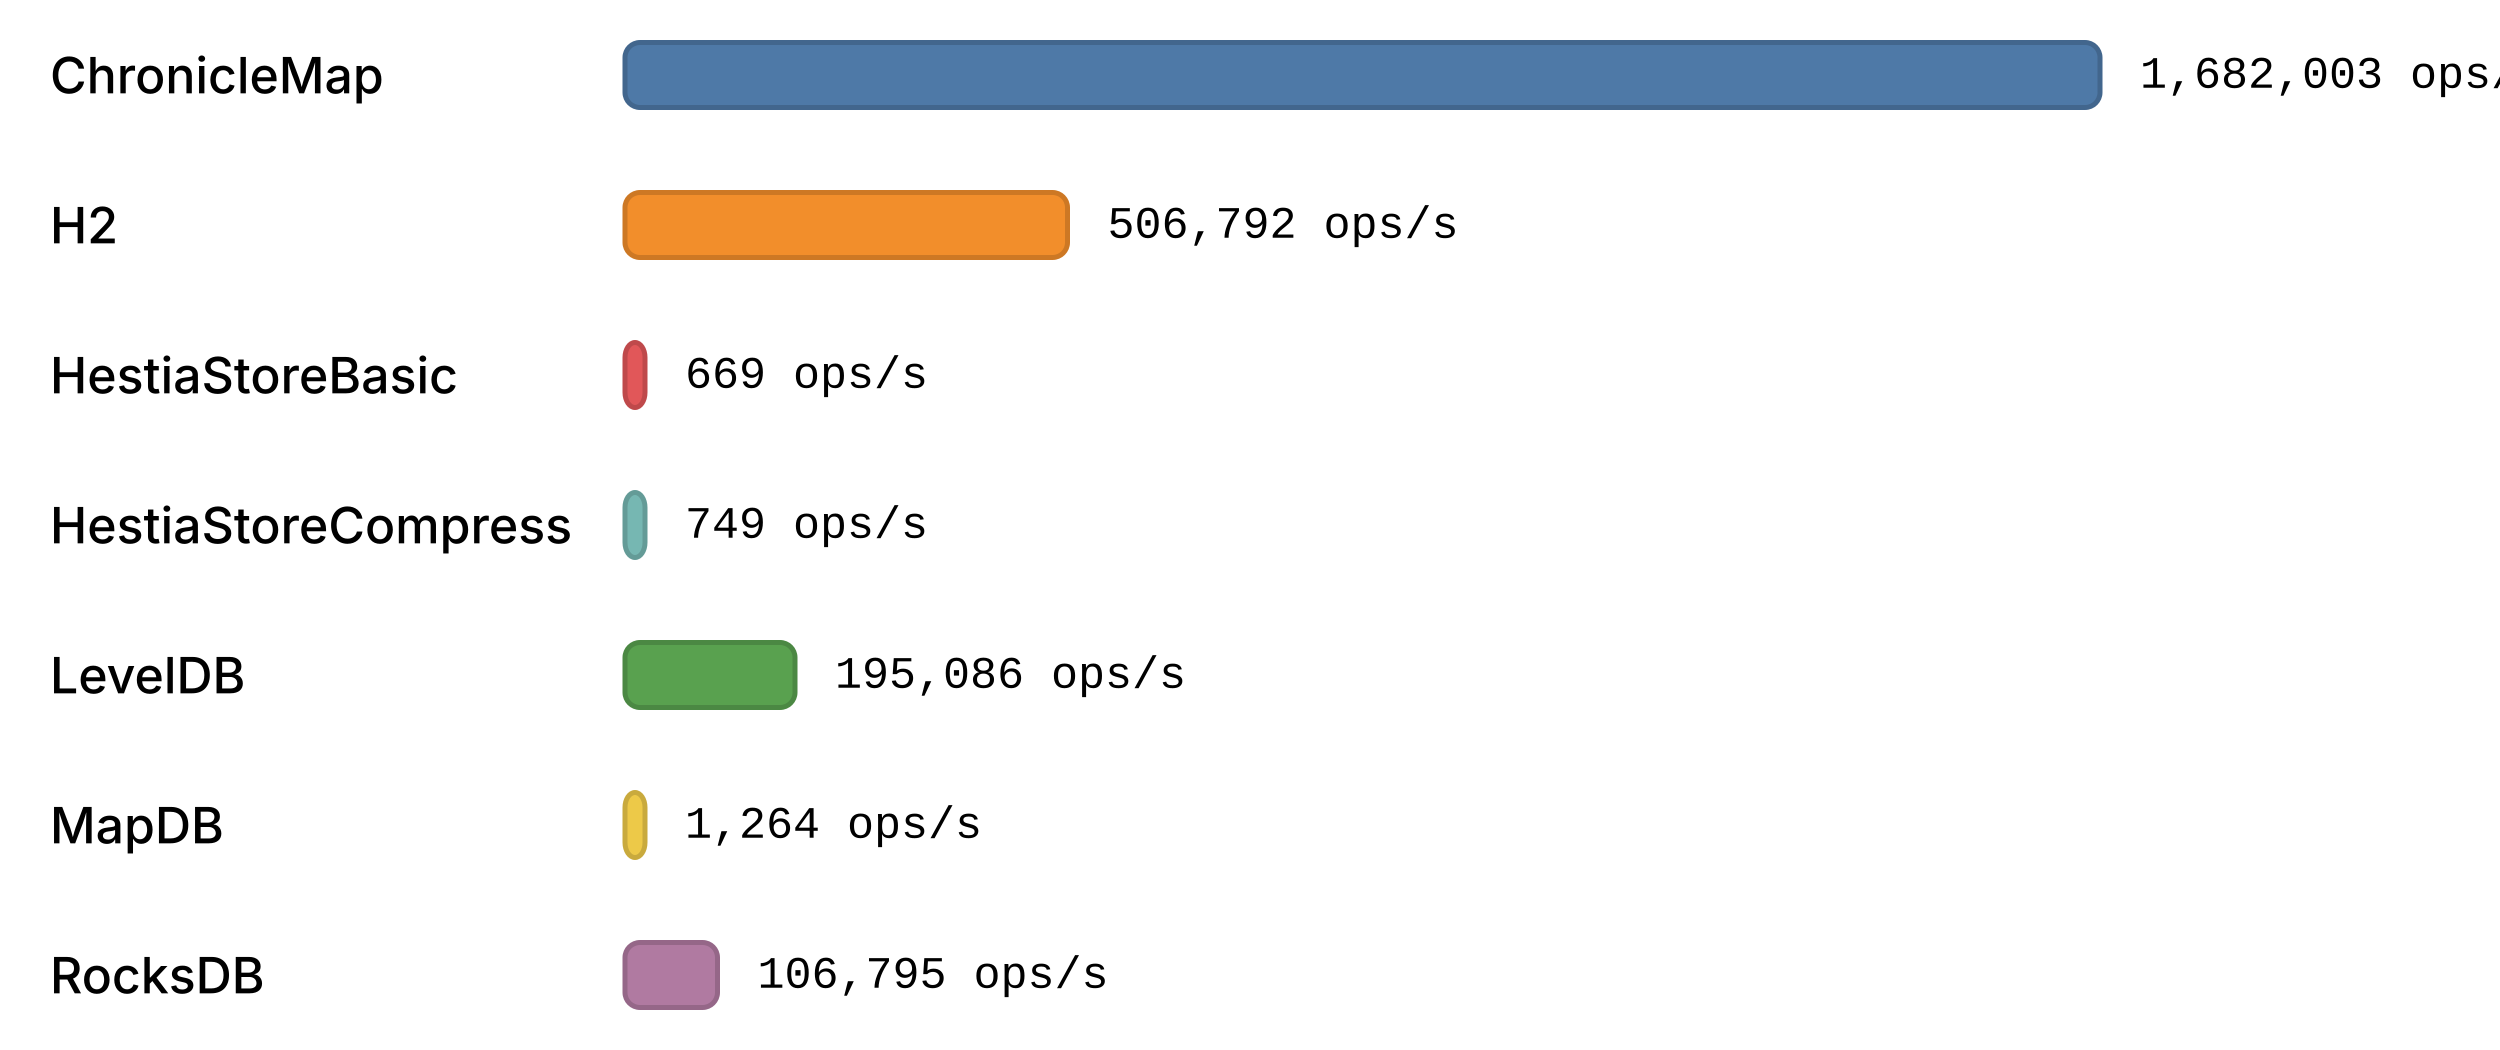
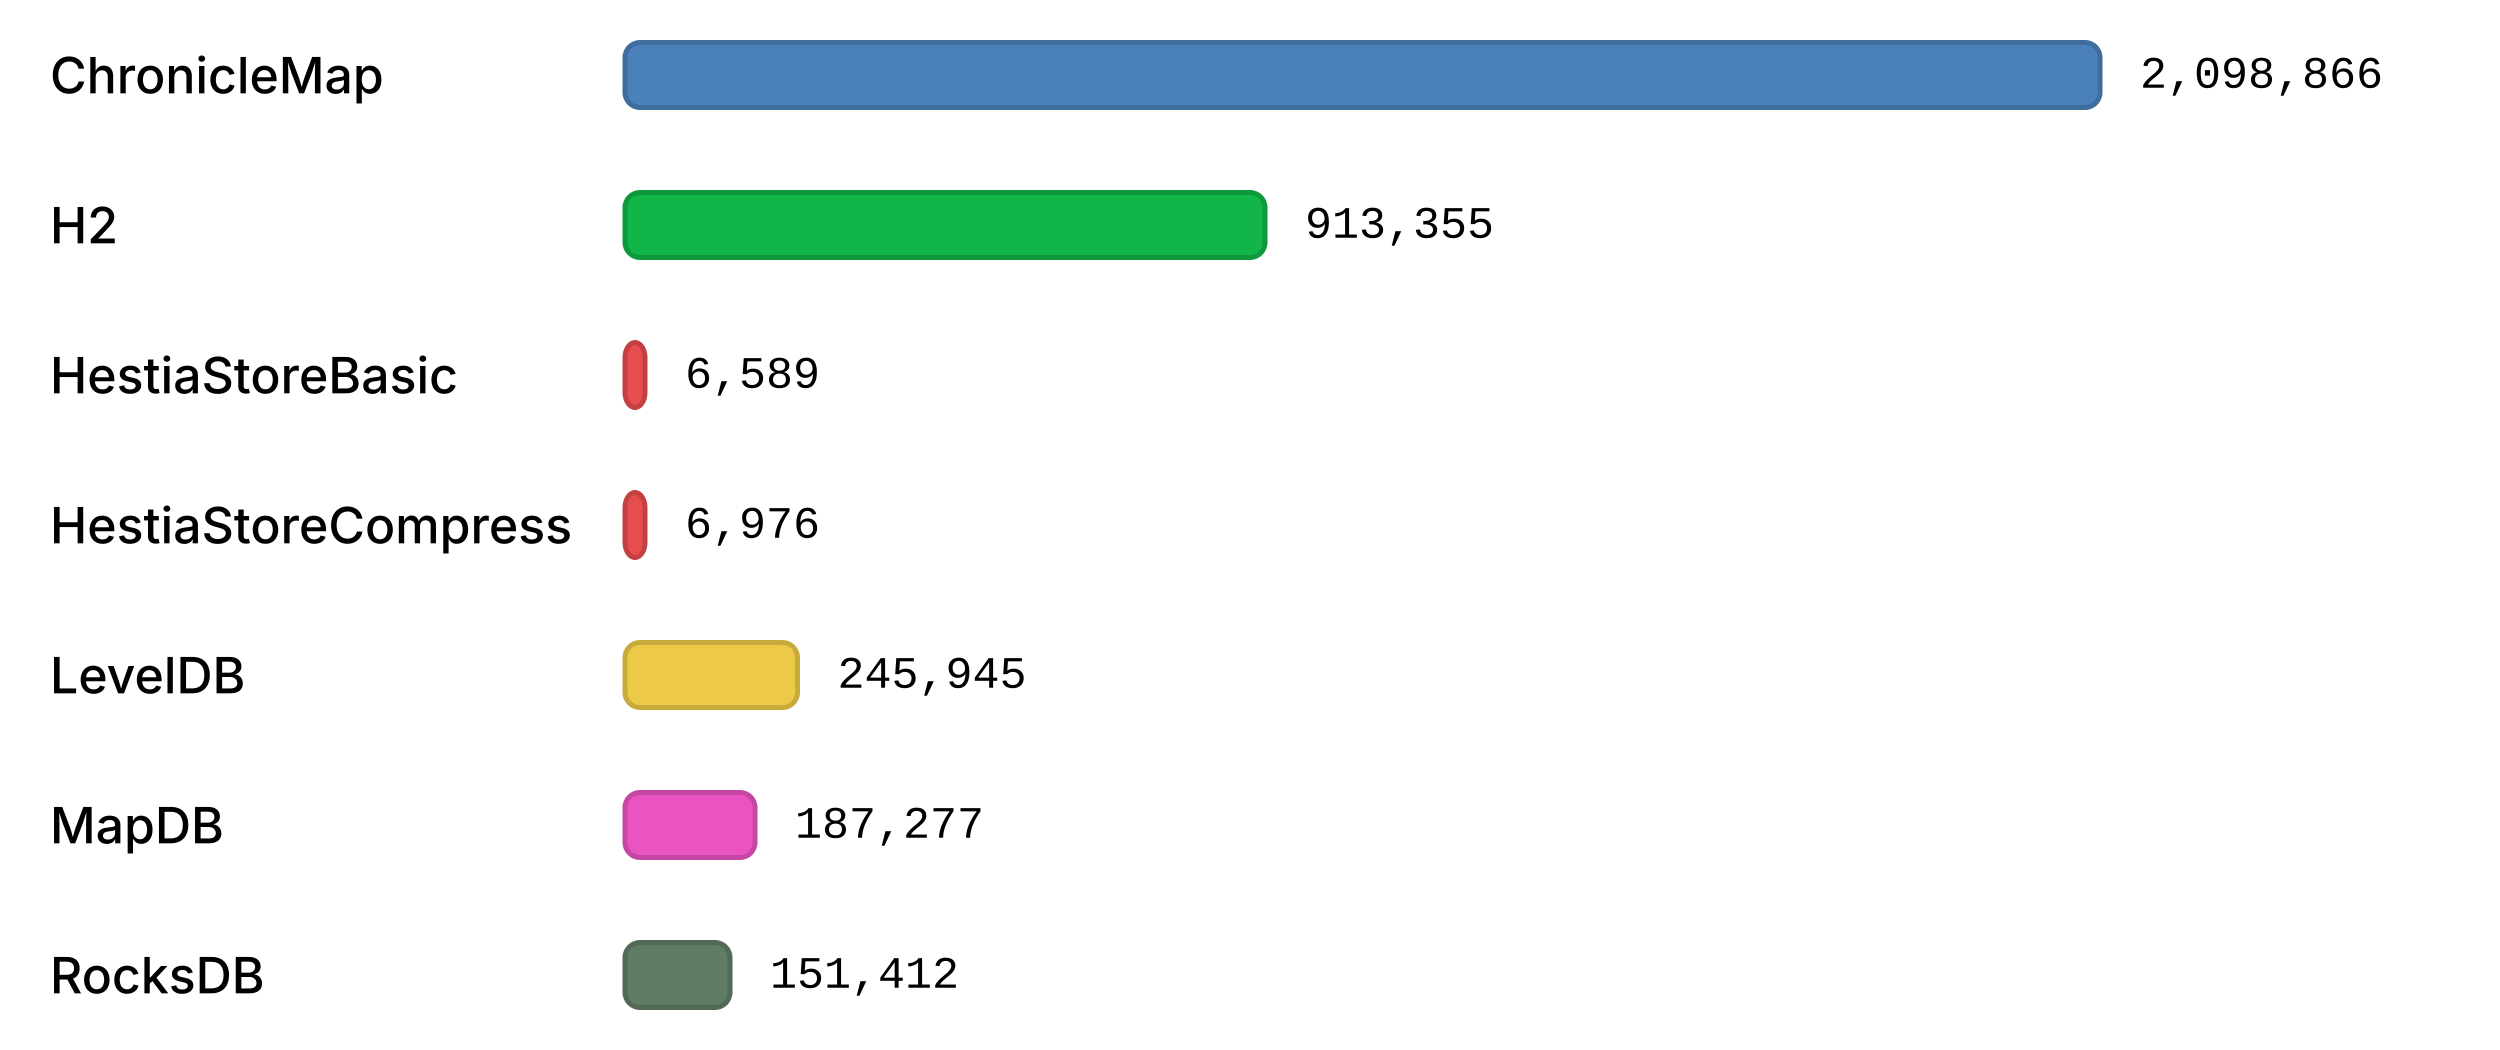
<svg xmlns="http://www.w3.org/2000/svg" width="1000" height="420" viewBox="0 0 1000 420">
  <style>
        text { fill: currentColor; dominant-baseline: middle; }
        .label { font: 500 20px "Inter", "Helvetica Neue", Arial, sans-serif; }
        .value { font: 18px "IBM Plex Mono", "Courier New", monospace; }
    </style>
  <rect x="0" y="10" width="1000" height="40" fill="rgba(255,255,255,0.15)" />
  <text class="label" x="20" y="30">ChronicleMap</text>
-   <rect x="250" y="17" width="590" height="26" rx="6" ry="6" fill="#4E79A7" stroke="#42668D" stroke-width="2" />
-   <text class="value" x="856" y="30">1,682,003 ops/s</text>
+   <rect x="250" y="17" width="590" height="26" rx="6" ry="6" fill="#4b81ba" stroke="#3F6D9E" stroke-width="2" />
+   <text class="value" x="856" y="30">2,098,866</text>
  <rect x="0" y="70" width="1000" height="40" fill="rgba(255,255,255,0.15)" />
  <text class="label" x="20" y="90">H2</text>
-   <rect x="250" y="77" width="177" height="26" rx="6" ry="6" fill="#F28E2B" stroke="#CD7824" stroke-width="2" />
-   <text class="value" x="443" y="90">506,792 ops/s</text>
+   <rect x="250" y="77" width="256" height="26" rx="6" ry="6" fill="#12b548" stroke="#0F993D" stroke-width="2" />
+   <text class="value" x="522" y="90">913,355</text>
  <rect x="0" y="130" width="1000" height="40" fill="rgba(255,255,255,0.15)" />
  <text class="label" x="20" y="150">HestiaStoreBasic</text>
-   <rect x="250" y="137" width="8" height="26" rx="6" ry="6" fill="#E15759" stroke="#BF494B" stroke-width="2" />
-   <text class="value" x="274" y="150">669 ops/s</text>
+   <rect x="250" y="137" width="8" height="26" rx="6" ry="6" fill="#e64d4f" stroke="#C34143" stroke-width="2" />
+   <text class="value" x="274" y="150">6,589</text>
  <rect x="0" y="190" width="1000" height="40" fill="rgba(255,255,255,0.15)" />
  <text class="label" x="20" y="210">HestiaStoreCompress</text>
-   <rect x="250" y="197" width="8" height="26" rx="6" ry="6" fill="#76B7B2" stroke="#649B97" stroke-width="2" />
-   <text class="value" x="274" y="210">749 ops/s</text>
+   <rect x="250" y="197" width="8" height="26" rx="6" ry="6" fill="#e64d4f" stroke="#C34143" stroke-width="2" />
+   <text class="value" x="274" y="210">6,976</text>
  <rect x="0" y="250" width="1000" height="40" fill="rgba(255,255,255,0.15)" />
  <text class="label" x="20" y="270">LevelDB</text>
-   <rect x="250" y="257" width="68" height="26" rx="6" ry="6" fill="#59A14F" stroke="#4B8843" stroke-width="2" />
-   <text class="value" x="334" y="270">195,086 ops/s</text>
+   <rect x="250" y="257" width="69" height="26" rx="6" ry="6" fill="#EDC948" stroke="#C9AA3D" stroke-width="2" />
+   <text class="value" x="335" y="270">245,945</text>
  <rect x="0" y="310" width="1000" height="40" fill="rgba(255,255,255,0.15)" />
  <text class="label" x="20" y="330">MapDB</text>
-   <rect x="250" y="317" width="8" height="26" rx="6" ry="6" fill="#EDC948" stroke="#C9AA3D" stroke-width="2" />
-   <text class="value" x="274" y="330">1,264 ops/s</text>
+   <rect x="250" y="317" width="52" height="26" rx="6" ry="6" fill="#ea54c0" stroke="#C647A3" stroke-width="2" />
+   <text class="value" x="318" y="330">187,277</text>
  <rect x="0" y="370" width="1000" height="40" fill="rgba(255,255,255,0.15)" />
  <text class="label" x="20" y="390">RocksDB</text>
-   <rect x="250" y="377" width="37" height="26" rx="6" ry="6" fill="#B07AA1" stroke="#956788" stroke-width="2" />
-   <text class="value" x="303" y="390">106,795 ops/s</text>
+   <rect x="250" y="377" width="42" height="26" rx="6" ry="6" fill="#607c65" stroke="#516955" stroke-width="2" />
+   <text class="value" x="308" y="390">151,412</text>
</svg>
